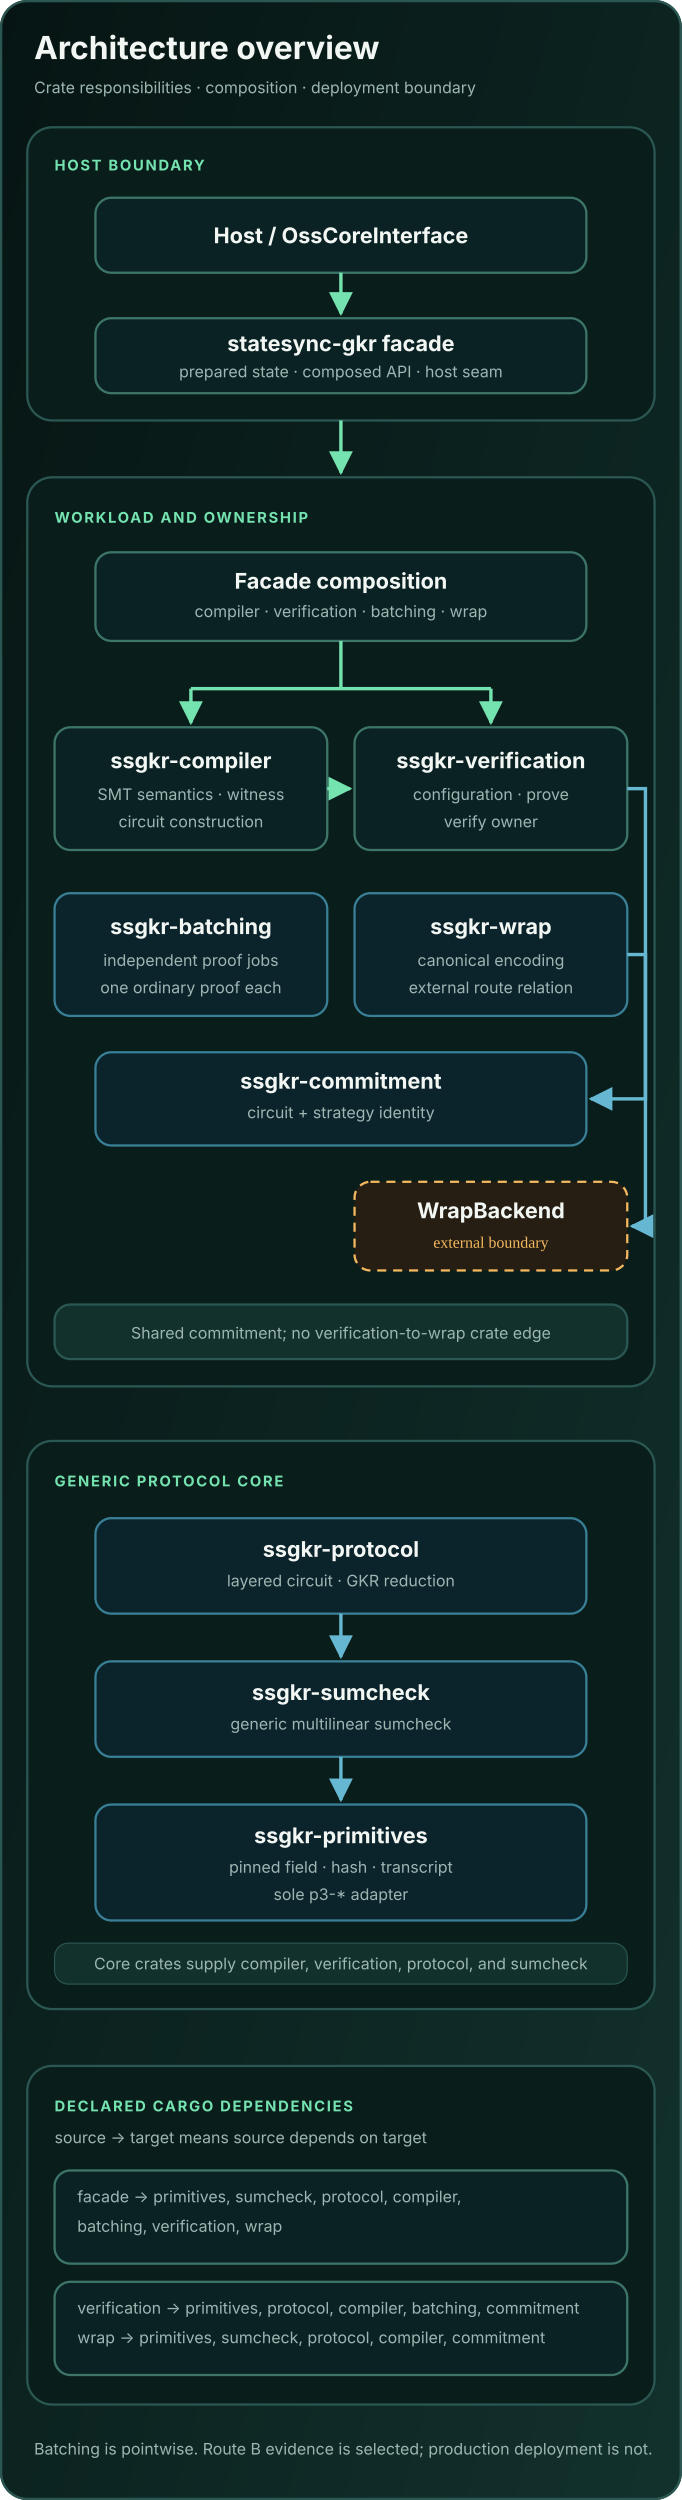
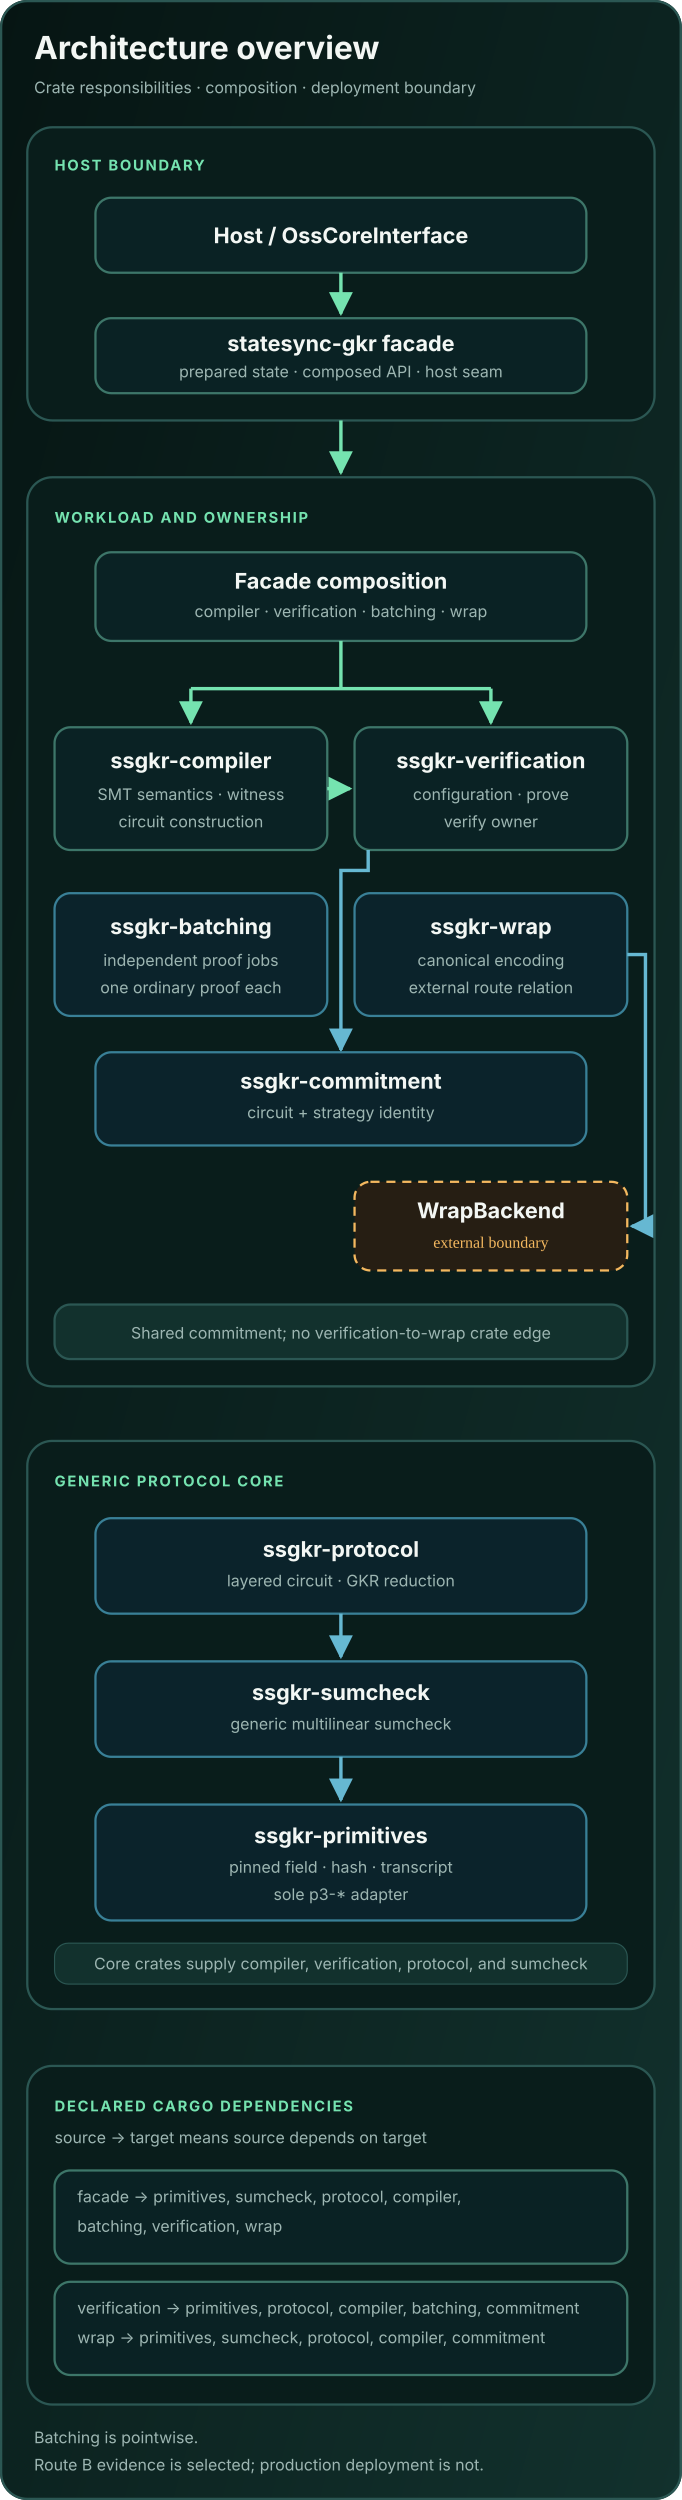
<svg xmlns="http://www.w3.org/2000/svg" width="600" height="2200" viewBox="0 0 600 2200" role="img" aria-labelledby="title desc" preserveAspectRatio="xMidYMid meet">
  <defs>
    <linearGradient id="bg" x1="0" y1="0" x2="1" y2="1">
      <stop stop-color="#061513" />
      <stop offset="1" stop-color="#12312d" />
    </linearGradient>
    <marker id="arrow" viewBox="0 0 10 10" refX="9" refY="5" markerWidth="7" markerHeight="7" orient="auto">
      <path d="M0 0 10 5 0 10Z" fill="#75e3b0" />
    </marker>
    <marker id="blue-arrow" viewBox="0 0 10 10" refX="9" refY="5" markerWidth="7" markerHeight="7" orient="auto">
      <path d="M0 0 10 5 0 10Z" fill="#66b8d2" />
    </marker>
    <style>.stage{fill:#091d1b;stroke:#2b5753;stroke-width:2}.card{fill:#0a2224;stroke:#3d7669;stroke-width:2}.blue{fill:#0b232b;stroke:#398097;stroke-width:2}.open{fill:#261e13;stroke:#f4b85f;stroke-width:2;stroke-dasharray:8 6}.title{font:750 28px Inter,Segoe UI,Arial,sans-serif;fill:#f3f7f4}.label{font:700 19px Inter,Segoe UI,Arial,sans-serif;fill:#f3f7f4}.text{font:16px Inter,Segoe UI,Arial,sans-serif;fill:#d5e4e0}.small{font:14px Inter,Segoe UI,Arial,sans-serif;fill:#9db6b2}.eyebrow{font:700 13px Inter,Segoe UI,Arial,sans-serif;letter-spacing:1.5px;fill:#75e3b0}.flow{fill:none;stroke:#75e3b0;stroke-width:3;marker-end:url(#arrow)}.bflow{fill:none;stroke:#66b8d2;stroke-width:3;marker-end:url(#blue-arrow)}.link{fill:none;stroke:#75e3b0;stroke-width:3}</style>
  </defs>
  <rect width="600" height="2200" rx="24" fill="url(#bg)" />
  <rect x="1" y="1" width="598" height="2198" rx="23" fill="none" stroke="#2b5753" stroke-width="2" />
  <text class="title" x="30" y="52">Architecture overview</text>
  <text class="small" x="30" y="82">Crate responsibilities · composition · deployment boundary</text>
  <rect class="stage" x="24" y="112" width="552" height="258" rx="22" />
  <text class="eyebrow" x="48" y="150">HOST BOUNDARY</text>
  <rect class="card" x="84" y="174" width="432" height="66" rx="14" />
  <text class="label" x="300" y="214" text-anchor="middle">Host / OssCoreInterface</text>
  <path class="flow" d="M300 240v36" />
  <rect class="card" x="84" y="280" width="432" height="66" rx="14" />
  <text class="label" x="300" y="309" text-anchor="middle">statesync-gkr facade</text>
  <text class="small" x="300" y="332" text-anchor="middle">prepared state · composed API · host seam</text>
  <path class="flow" d="M300 370v46" />
  <rect class="stage" x="24" y="420" width="552" height="800" rx="22" />
  <text class="eyebrow" x="48" y="460">WORKLOAD AND OWNERSHIP</text>
  <rect class="card" x="84" y="486" width="432" height="78" rx="14" />
  <text class="label" x="300" y="518" text-anchor="middle">Facade composition</text>
  <text class="small" x="300" y="543" text-anchor="middle">compiler · verification · batching · wrap</text>
  <path class="link" d="M300 564v42H168M300 606H432" />
  <path class="flow" d="M168 606v30" />
  <path class="flow" d="M432 606v30" />
  <rect class="card" x="48" y="640" width="240" height="108" rx="14" />
  <text class="label" x="168" y="676" text-anchor="middle">ssgkr-compiler</text>
  <text class="small" x="168" y="704" text-anchor="middle">SMT semantics · witness</text>
  <text class="small" x="168" y="728" text-anchor="middle">circuit construction</text>
  <rect class="card" x="312" y="640" width="240" height="108" rx="14" />
  <text class="label" x="432" y="676" text-anchor="middle">ssgkr-verification</text>
  <text class="small" x="432" y="704" text-anchor="middle">configuration · prove</text>
  <text class="small" x="432" y="728" text-anchor="middle">verify owner</text>
  <path class="flow" d="M288 694h20" />
  <rect class="blue" x="48" y="786" width="240" height="108" rx="14" />
  <text class="label" x="168" y="822" text-anchor="middle">ssgkr-batching</text>
  <text class="small" x="168" y="850" text-anchor="middle">independent proof jobs</text>
  <text class="small" x="168" y="874" text-anchor="middle">one ordinary proof each</text>
  <rect class="blue" x="312" y="786" width="240" height="108" rx="14" />
  <text class="label" x="432" y="822" text-anchor="middle">ssgkr-wrap</text>
  <text class="small" x="432" y="850" text-anchor="middle">canonical encoding</text>
  <text class="small" x="432" y="874" text-anchor="middle">external route relation</text>
-   <path class="bflow" d="M552 694h16v273h-48" />
+   <path class="bflow" d="M324 748v18h-24v158" />
  <rect class="blue" x="84" y="926" width="432" height="82" rx="14" />
  <text class="label" x="300" y="958" text-anchor="middle">ssgkr-commitment</text>
  <text class="small" x="300" y="984" text-anchor="middle">circuit + strategy identity</text>
  <path class="bflow" d="M552 840h16v239h-12" />
  <rect class="open" x="312" y="1040" width="240" height="78" rx="14" />
  <text class="label" x="432" y="1072" text-anchor="middle">WrapBackend</text>
  <text x="432" y="1098" text-anchor="middle" fill="#f4b85f" font-size="14">external boundary</text>
  <rect x="48" y="1148" width="504" height="48" rx="14" fill="#12312d" stroke="#2b5753" stroke-width="2" />
  <text class="small" x="300" y="1178" text-anchor="middle">Shared commitment; no verification-to-wrap crate edge</text>
  <rect class="stage" x="24" y="1268" width="552" height="500" rx="22" />
  <text class="eyebrow" x="48" y="1308">GENERIC PROTOCOL CORE</text>
  <rect class="blue" x="84" y="1336" width="432" height="84" rx="14" />
  <text class="label" x="300" y="1370" text-anchor="middle">ssgkr-protocol</text>
  <text class="small" x="300" y="1396" text-anchor="middle">layered circuit · GKR reduction</text>
  <path class="bflow" d="M300 1420v38" />
  <rect class="blue" x="84" y="1462" width="432" height="84" rx="14" />
  <text class="label" x="300" y="1496" text-anchor="middle">ssgkr-sumcheck</text>
  <text class="small" x="300" y="1522" text-anchor="middle">generic multilinear sumcheck</text>
  <path class="bflow" d="M300 1546v38" />
  <rect class="blue" x="84" y="1588" width="432" height="102" rx="14" />
  <text class="label" x="300" y="1622" text-anchor="middle">ssgkr-primitives</text>
  <text class="small" x="300" y="1648" text-anchor="middle">pinned field · hash · transcript</text>
  <text class="small" x="300" y="1672" text-anchor="middle">sole p3-* adapter</text>
  <rect x="48" y="1710" width="504" height="36" rx="12" fill="#12312d" stroke="#2b5753" />
  <text class="small" x="300" y="1733" text-anchor="middle">Core crates supply compiler, verification, protocol, and sumcheck</text>
  <rect class="stage" x="24" y="1818" width="552" height="298" rx="22" />
  <text class="eyebrow" x="48" y="1858">DECLARED CARGO DEPENDENCIES</text>
  <text class="small" x="48" y="1886">source → target means source depends on target</text>
  <rect class="card" x="48" y="1910" width="504" height="82" rx="14" />
  <text class="small" x="68" y="1938">facade → primitives, sumcheck, protocol, compiler,</text>
  <text class="small" x="68" y="1964">batching, verification, wrap</text>
  <rect class="card" x="48" y="2008" width="504" height="82" rx="14" />
  <text class="small" x="68" y="2036">verification → primitives, protocol, compiler, batching, commitment</text>
  <text class="small" x="68" y="2062">wrap → primitives, sumcheck, protocol, compiler, commitment</text>
-   <text class="small" x="30" y="2160">Batching is pointwise. Route B evidence is selected; production deployment is not.</text>
+   <text class="small" x="30" y="2150">Batching is pointwise.</text>
+   <text class="small" x="30" y="2174">Route B evidence is selected; production deployment is not.</text>
</svg>
